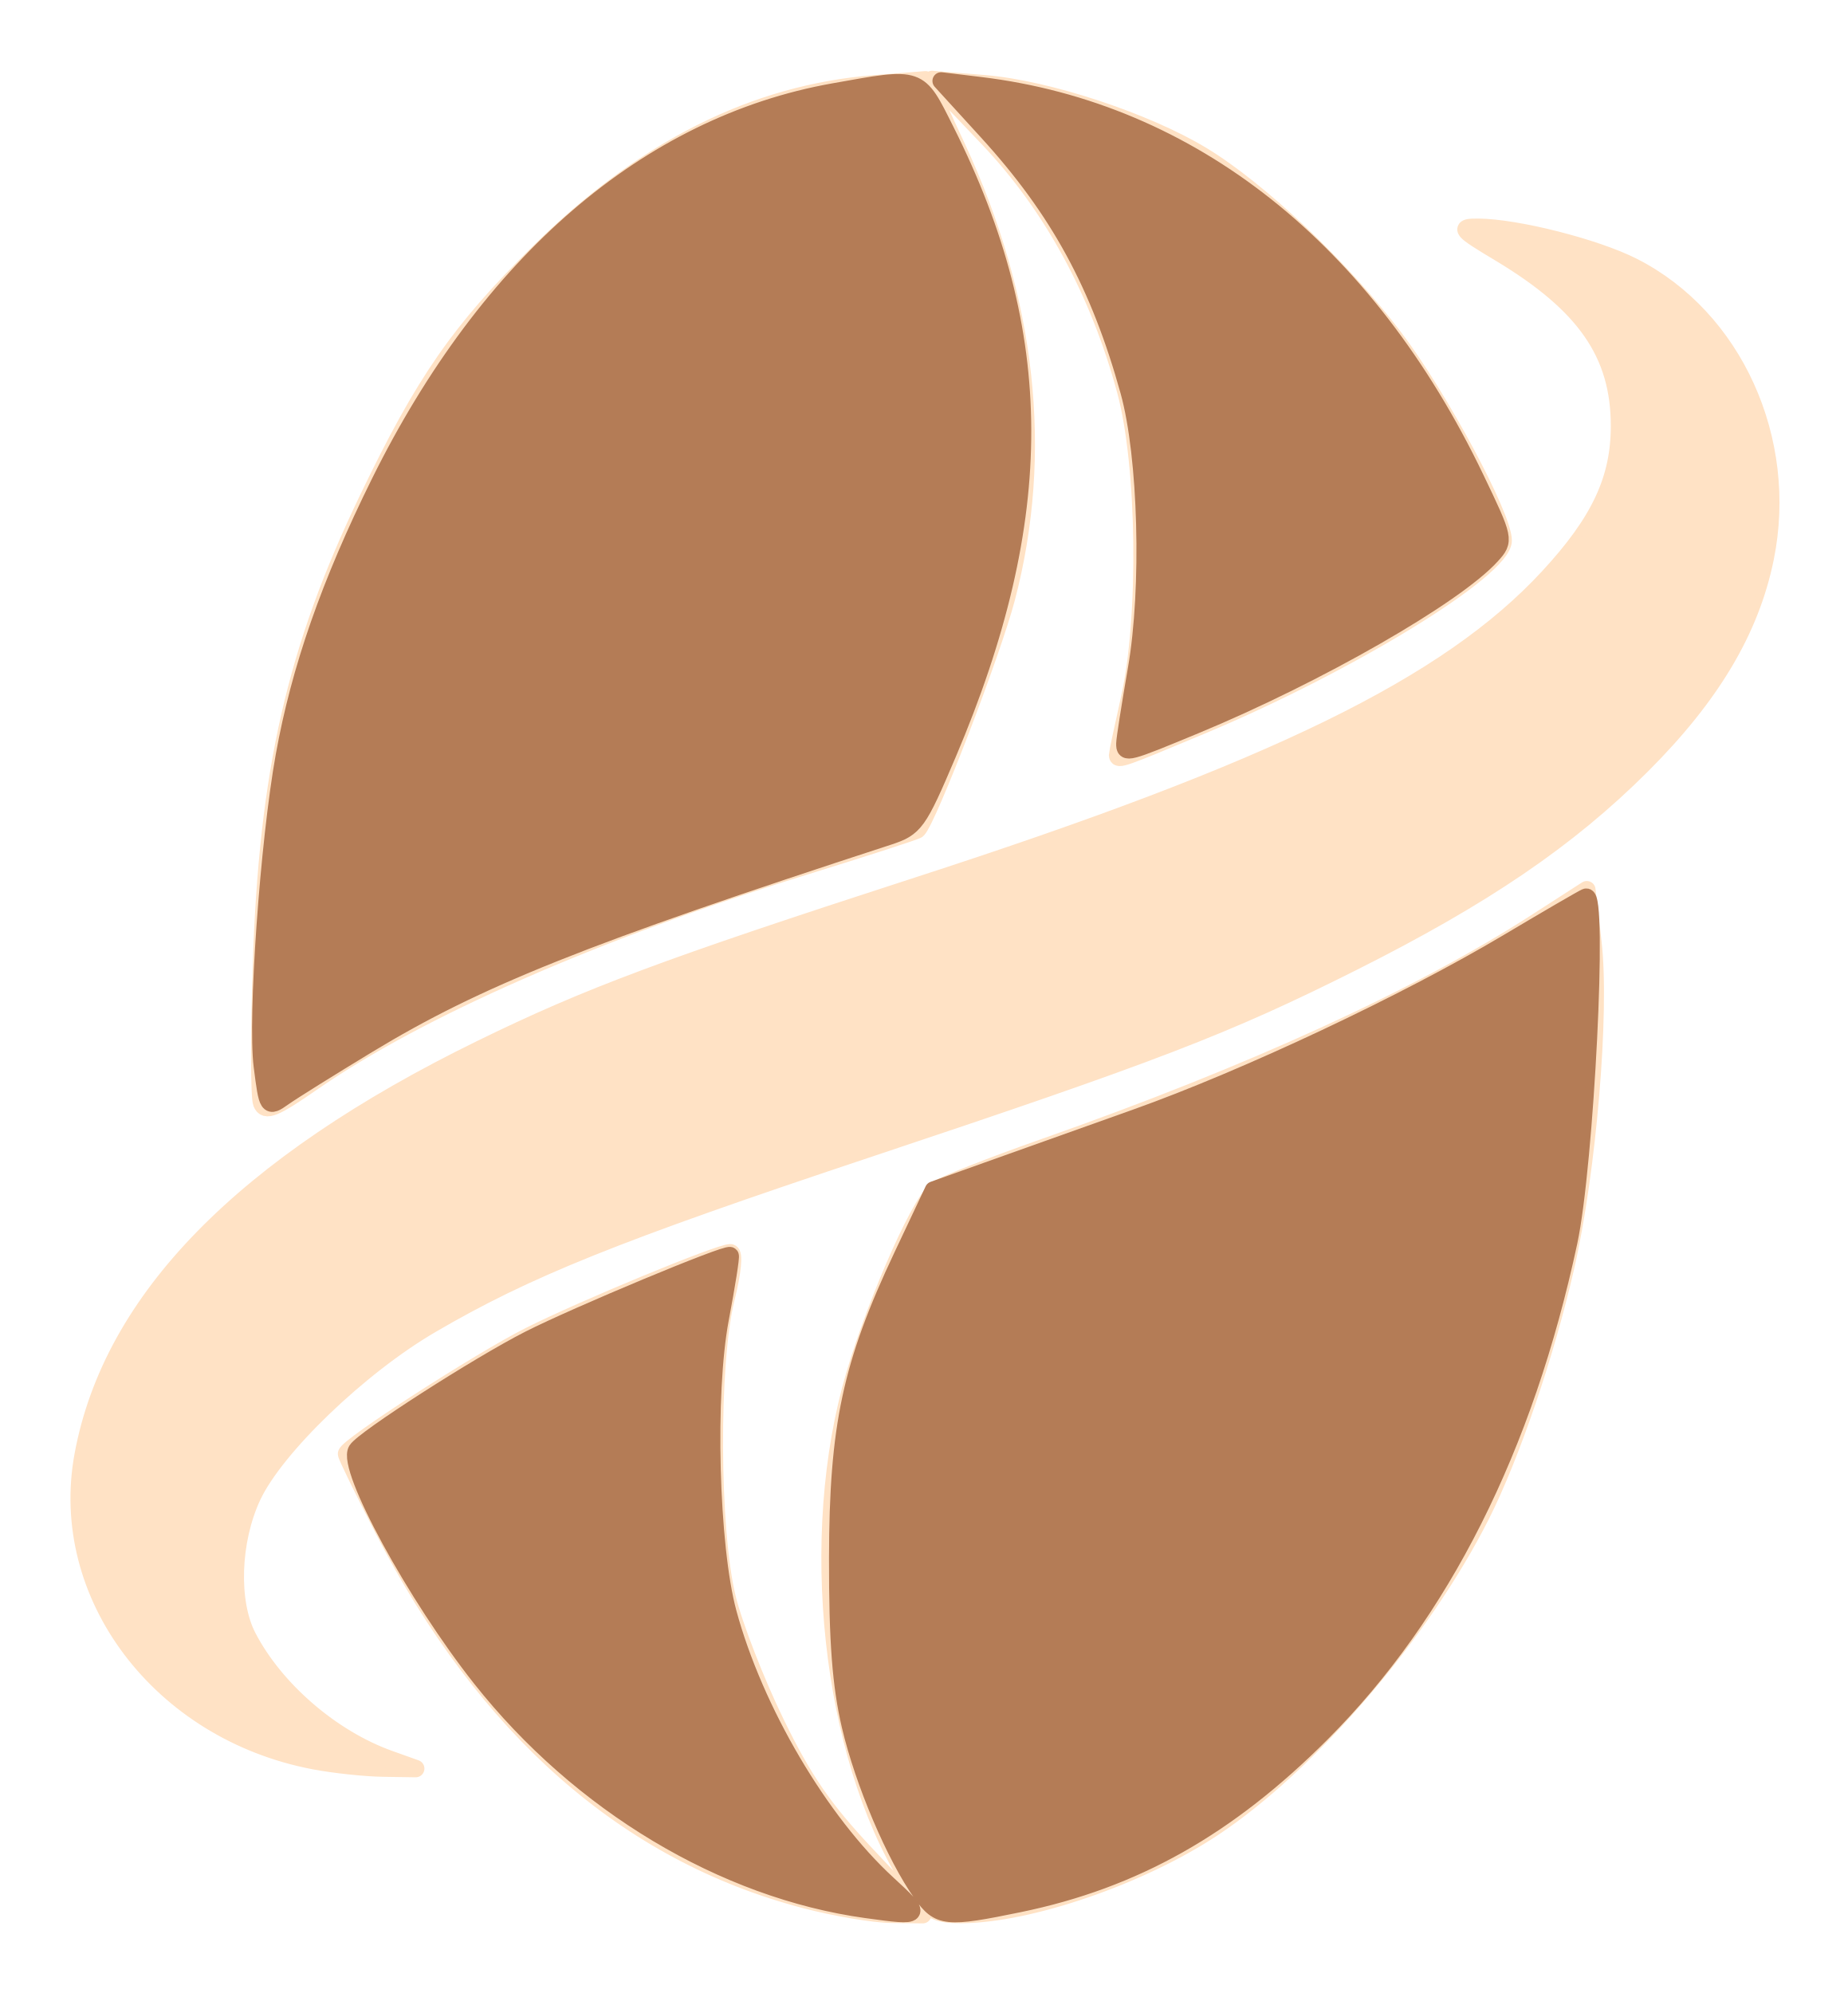
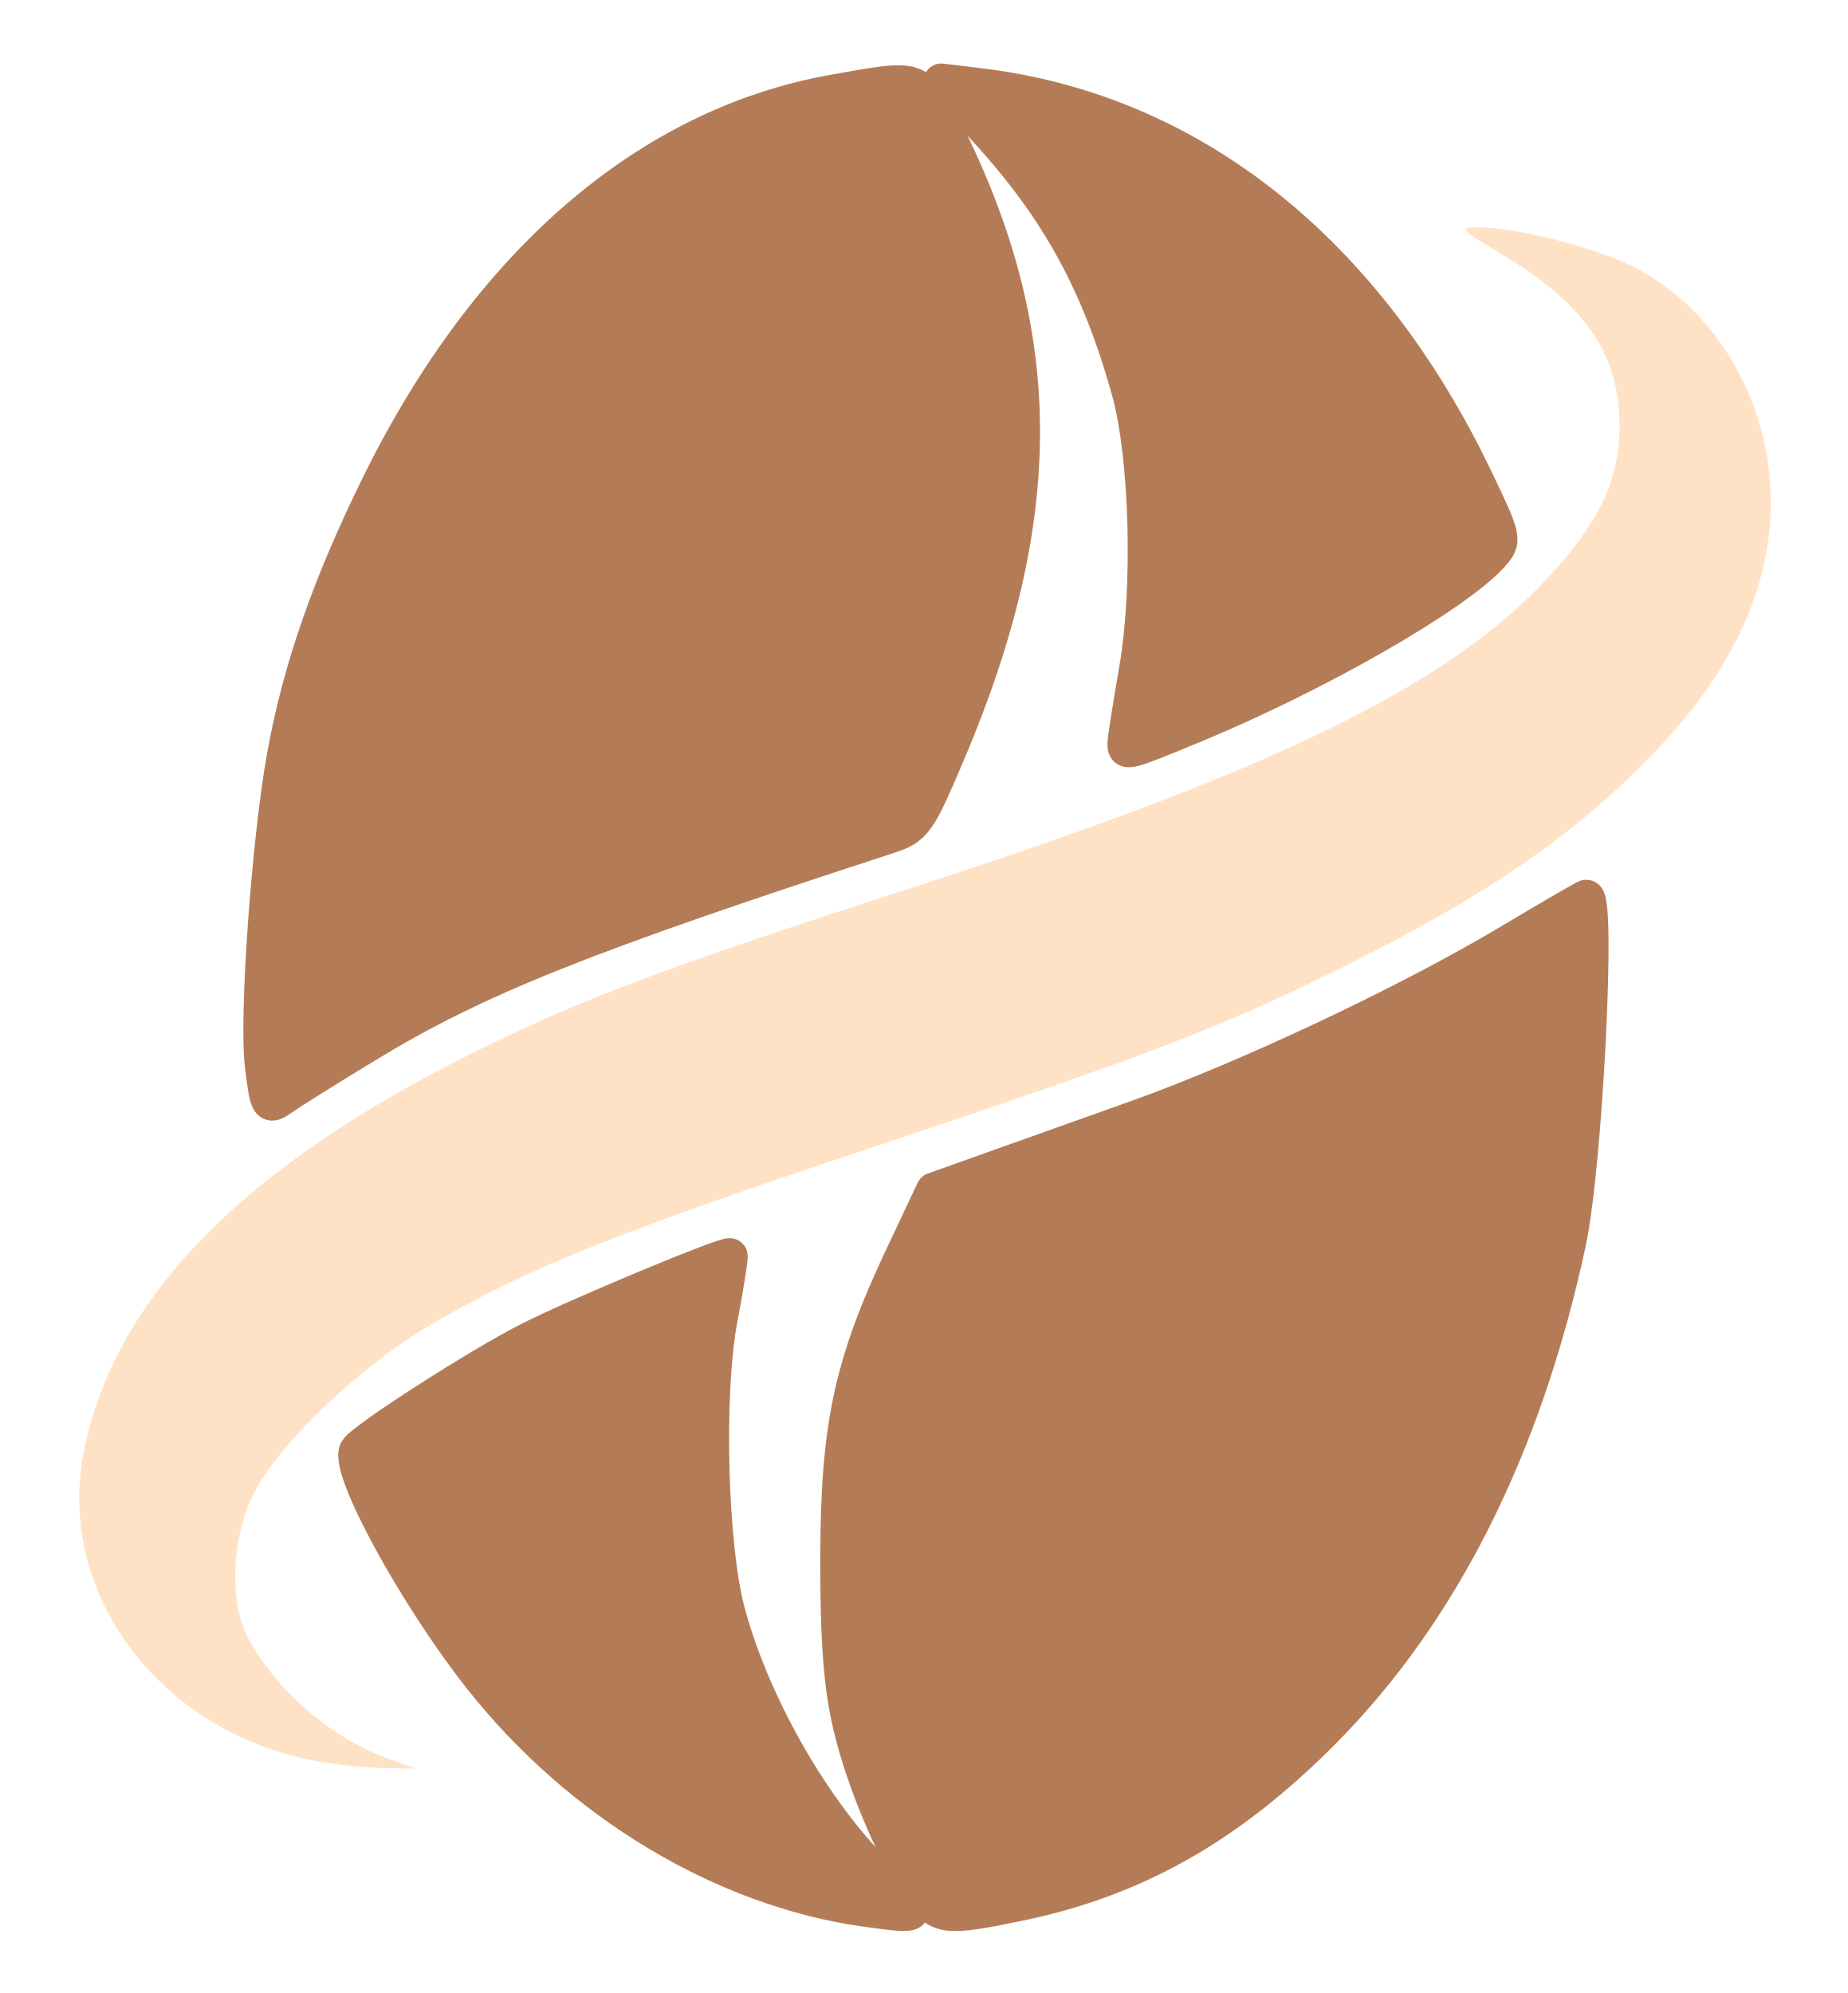
<svg xmlns="http://www.w3.org/2000/svg" version="1.1" id="svg1" width="254" height="274" viewBox="379 341 254 274">
  <defs id="defs1" />
  <g id="g1">
    <g id="g39" transform="translate(11.44134,-34.41486)">
-       <path fill="#ffe2c5" stroke="#ffe2c5" stroke-width="2.4" stroke-linejoin="round" paint-order="stroke fill" d="m 478.223,636.577 c -24.442,-6.399 -43.874,-23.486 -58.015,-51.015 -2.753,-5.36 -5.006,-9.98 -5.006,-10.267 0,-0.967 18.319,-12.785 25.147,-16.223 7.287,-3.67 26.036,-11.426 27.62,-11.426 0.557,0 0.303,2.645 -0.599,6.25 -2.221,8.875 -2.131,31.963 0.162,41.25 0.95,3.85 3.944,11.553 6.652,17.117 3.857,7.924 6.582,11.88 12.575,18.25 l 7.651,8.133 -4.354,-0.055 c -2.395,-0.03 -7.72,-0.936 -11.833,-2.013 z m 15.281,-1.189 c -11.157,-16.46 -15.028,-46.112 -9.001,-68.949 2.638,-9.993 9.259,-25.418 11.777,-27.433 0.782,-0.626 7.498,-3.276 14.923,-5.887 28.378,-9.982 51.48,-20.548 67.5,-30.872 l 7,-4.511 0.834,7.205 c 1.114,9.626 -0.72,31.46 -3.756,44.705 -2.74,11.954 -7.495,25.901 -11.616,34.071 -8.191,16.242 -23.718,34.334 -36.962,43.07 -9.961,6.571 -25.257,11.819 -34.5,11.837 -3.397,0.007 -4.332,-0.481 -6.198,-3.235 z M 410.713,617.47 c -21.112,-4.026 -35.276,-22.779 -31.721,-41.999 3.962,-21.421 22.056,-39.899 54.711,-55.87 14.76,-7.219 25.413,-11.196 60,-22.399 49.216,-15.941 72.943,-27.547 86.703,-42.409 7.054,-7.619 9.797,-13.448 9.797,-20.82 0,-9.923 -4.703,-16.719 -16.441,-23.762 -5.424,-3.254 -5.685,-3.563 -3,-3.547 5.28,0.031 16.094,2.773 21.26,5.391 13.893,7.04 21.518,23.848 18.198,40.113 -2.019,9.889 -7.411,18.932 -16.988,28.491 -10.141,10.122 -21.756,18.024 -39.795,27.074 -17.401,8.73 -27.195,12.498 -66.733,25.678 -34.572,11.525 -46.787,16.44 -59.912,24.112 -9.862,5.764 -21.42,16.884 -24.556,23.624 -2.851,6.129 -3.128,14.512 -0.637,19.31 3.772,7.267 11.545,13.971 19.487,16.81 l 3.618,1.293 -4.5,-0.068 c -2.475,-0.037 -6.745,-0.496 -9.49,-1.019 z m -7.18,-90.406 c -0.33,-0.859 -0.35,-9.293 -0.044,-18.741 0.867,-26.808 4.706,-43.661 14.655,-64.328 7.776,-16.153 12.581,-23.083 23.473,-33.85 14.395,-14.229 29.639,-21.895 46.131,-23.2 l 7.045,-0.557 4.288,9.229 c 9.747,20.979 12.072,42.09 6.83,62.029 -1.97,7.494 -10.699,30.224 -12.224,31.832 -0.173,0.183 -7.216,2.466 -15.649,5.073 -28.579,8.835 -53.092,19.604 -67.619,29.706 -5.116,3.558 -6.396,4.08 -6.885,2.808 z M 521.202,479.211 c 0,-0.239 0.739,-3.727 1.643,-7.75 2.5,-11.135 2.238,-32.058 -0.529,-42.315 -3.683,-13.65 -10.139,-25.498 -18.919,-34.722 l -7.694,-8.082 7.215,0.591 c 8.583,0.703 22.141,5.172 29.873,9.848 7.907,4.781 19.304,15.594 26.523,25.164 6.138,8.136 14.889,24.466 14.889,27.784 0,3.93 -21.176,16.925 -41.356,25.38 -11.127,4.662 -11.644,4.844 -11.644,4.103 z" id="path40" />
-       <path fill="#b47c56" stroke="#b47c56" stroke-width="2.4" stroke-linejoin="round" paint-order="stroke fill" d="m 486.702,637.931 c -19.648,-2.717 -39.39,-14.552 -53.02,-31.785 -8.973,-11.344 -18.558,-28.946 -17.073,-31.349 0.96,-1.553 16.73,-11.684 23.71,-15.232 6.449,-3.278 27.188,-11.926 27.613,-11.515 0.127,0.122 -0.488,4.019 -1.367,8.659 -1.949,10.295 -1.394,31.356 1.064,40.436 3.637,13.433 12.624,28.717 21.905,37.25 4.909,4.513 4.841,4.597 -2.833,3.535 z m 7.576,-2.178 c -3.652,-5.129 -7.986,-15.323 -9.804,-23.064 -1.304,-5.55 -1.766,-11.64 -1.748,-23.043 0.029,-18.142 1.843,-26.621 8.893,-41.56 l 4.276,-9.06 7.403,-2.647 c 4.072,-1.456 13.253,-4.729 20.403,-7.275 15.146,-5.392 37.2,-15.781 51.18,-24.109 5.401,-3.217 10.218,-6.019 10.704,-6.227 1.782,-0.762 -0.092,36.747 -2.366,47.378 -6.045,28.251 -17.518,51.059 -33.981,67.55 -12.902,12.925 -25.729,20.153 -41.574,23.425 -10.009,2.067 -11.013,1.965 -13.387,-1.369 z M 403.625,521.964 c -0.829,-6.535 0.889,-30.756 3.022,-42.607 2.153,-11.961 6.263,-23.737 13.12,-37.588 14.996,-30.295 36.909,-49.161 62.375,-53.704 12.045,-2.149 11.591,-2.306 15.42,5.331 14.011,27.944 14.09,53.135 0.269,85.646 -4.082,9.601 -4.49,10.167 -8.212,11.38 -41.91,13.654 -56.457,19.472 -71.531,28.607 -5.162,3.128 -10.362,6.378 -11.555,7.221 -2.136,1.51 -2.181,1.444 -2.908,-4.285 z m 118.577,-44.318 c 0,-0.55 0.722,-5.162 1.605,-10.25 1.932,-11.134 1.443,-29.268 -1.031,-38.189 -4.068,-14.668 -9.691,-24.981 -19.451,-35.675 l -6.379,-6.989 5.378,0.653 c 28.94,3.512 53.001,22.591 68.055,53.963 4.033,8.404 4.066,8.562 2.213,10.609 -5.01,5.536 -23.989,16.411 -40.747,23.348 -9.427,3.902 -9.643,3.959 -9.643,2.531 z" id="path39" />
+       <path fill="#ffe2c5" d="m 478.223,636.577 c -24.442,-6.399 -43.874,-23.486 -58.015,-51.015 -2.753,-5.36 -5.006,-9.98 -5.006,-10.267 0,-0.967 18.319,-12.785 25.147,-16.223 7.287,-3.67 26.036,-11.426 27.62,-11.426 0.557,0 0.303,2.645 -0.599,6.25 -2.221,8.875 -2.131,31.963 0.162,41.25 0.95,3.85 3.944,11.553 6.652,17.117 3.857,7.924 6.582,11.88 12.575,18.25 l 7.651,8.133 -4.354,-0.055 c -2.395,-0.03 -7.72,-0.936 -11.833,-2.013 z m 15.281,-1.189 c -11.157,-16.46 -15.028,-46.112 -9.001,-68.949 2.638,-9.993 9.259,-25.418 11.777,-27.433 0.782,-0.626 7.498,-3.276 14.923,-5.887 28.378,-9.982 51.48,-20.548 67.5,-30.872 l 7,-4.511 0.834,7.205 c 1.114,9.626 -0.72,31.46 -3.756,44.705 -2.74,11.954 -7.495,25.901 -11.616,34.071 -8.191,16.242 -23.718,34.334 -36.962,43.07 -9.961,6.571 -25.257,11.819 -34.5,11.837 -3.397,0.007 -4.332,-0.481 -6.198,-3.235 z M 410.713,617.47 c -21.112,-4.026 -35.276,-22.779 -31.721,-41.999 3.962,-21.421 22.056,-39.899 54.711,-55.87 14.76,-7.219 25.413,-11.196 60,-22.399 49.216,-15.941 72.943,-27.547 86.703,-42.409 7.054,-7.619 9.797,-13.448 9.797,-20.82 0,-9.923 -4.703,-16.719 -16.441,-23.762 -5.424,-3.254 -5.685,-3.563 -3,-3.547 5.28,0.031 16.094,2.773 21.26,5.391 13.893,7.04 21.518,23.848 18.198,40.113 -2.019,9.889 -7.411,18.932 -16.988,28.491 -10.141,10.122 -21.756,18.024 -39.795,27.074 -17.401,8.73 -27.195,12.498 -66.733,25.678 -34.572,11.525 -46.787,16.44 -59.912,24.112 -9.862,5.764 -21.42,16.884 -24.556,23.624 -2.851,6.129 -3.128,14.512 -0.637,19.31 3.772,7.267 11.545,13.971 19.487,16.81 l 3.618,1.293 -4.5,-0.068 c -2.475,-0.037 -6.745,-0.496 -9.49,-1.019 z m -7.18,-90.406 c -0.33,-0.859 -0.35,-9.293 -0.044,-18.741 0.867,-26.808 4.706,-43.661 14.655,-64.328 7.776,-16.153 12.581,-23.083 23.473,-33.85 14.395,-14.229 29.639,-21.895 46.131,-23.2 l 7.045,-0.557 4.288,9.229 c 9.747,20.979 12.072,42.09 6.83,62.029 -1.97,7.494 -10.699,30.224 -12.224,31.832 -0.173,0.183 -7.216,2.466 -15.649,5.073 -28.579,8.835 -53.092,19.604 -67.619,29.706 -5.116,3.558 -6.396,4.08 -6.885,2.808 z M 521.202,479.211 c 0,-0.239 0.739,-3.727 1.643,-7.75 2.5,-11.135 2.238,-32.058 -0.529,-42.315 -3.683,-13.65 -10.139,-25.498 -18.919,-34.722 l -7.694,-8.082 7.215,0.591 c 8.583,0.703 22.141,5.172 29.873,9.848 7.907,4.781 19.304,15.594 26.523,25.164 6.138,8.136 14.889,24.466 14.889,27.784 0,3.93 -21.176,16.925 -41.356,25.38 -11.127,4.662 -11.644,4.844 -11.644,4.103 z" id="path40" />
+       <path fill="#b47c56" stroke="#b47c56" stroke-width="4.8" stroke-linejoin="round" paint-order="stroke fill" d="m 486.702,637.931 c -19.648,-2.717 -39.39,-14.552 -53.02,-31.785 -8.973,-11.344 -18.558,-28.946 -17.073,-31.349 0.96,-1.553 16.73,-11.684 23.71,-15.232 6.449,-3.278 27.188,-11.926 27.613,-11.515 0.127,0.122 -0.488,4.019 -1.367,8.659 -1.949,10.295 -1.394,31.356 1.064,40.436 3.637,13.433 12.624,28.717 21.905,37.25 4.909,4.513 4.841,4.597 -2.833,3.535 z m 7.576,-2.178 c -3.652,-5.129 -7.986,-15.323 -9.804,-23.064 -1.304,-5.55 -1.766,-11.64 -1.748,-23.043 0.029,-18.142 1.843,-26.621 8.893,-41.56 l 4.276,-9.06 7.403,-2.647 c 4.072,-1.456 13.253,-4.729 20.403,-7.275 15.146,-5.392 37.2,-15.781 51.18,-24.109 5.401,-3.217 10.218,-6.019 10.704,-6.227 1.782,-0.762 -0.092,36.747 -2.366,47.378 -6.045,28.251 -17.518,51.059 -33.981,67.55 -12.902,12.925 -25.729,20.153 -41.574,23.425 -10.009,2.067 -11.013,1.965 -13.387,-1.369 z M 403.625,521.964 c -0.829,-6.535 0.889,-30.756 3.022,-42.607 2.153,-11.961 6.263,-23.737 13.12,-37.588 14.996,-30.295 36.909,-49.161 62.375,-53.704 12.045,-2.149 11.591,-2.306 15.42,5.331 14.011,27.944 14.09,53.135 0.269,85.646 -4.082,9.601 -4.49,10.167 -8.212,11.38 -41.91,13.654 -56.457,19.472 -71.531,28.607 -5.162,3.128 -10.362,6.378 -11.555,7.221 -2.136,1.51 -2.181,1.444 -2.908,-4.285 z m 118.577,-44.318 c 0,-0.55 0.722,-5.162 1.605,-10.25 1.932,-11.134 1.443,-29.268 -1.031,-38.189 -4.068,-14.668 -9.691,-24.981 -19.451,-35.675 l -6.379,-6.989 5.378,0.653 c 28.94,3.512 53.001,22.591 68.055,53.963 4.033,8.404 4.066,8.562 2.213,10.609 -5.01,5.536 -23.989,16.411 -40.747,23.348 -9.427,3.902 -9.643,3.959 -9.643,2.531 z" id="path39" />
    </g>
  </g>
</svg>
